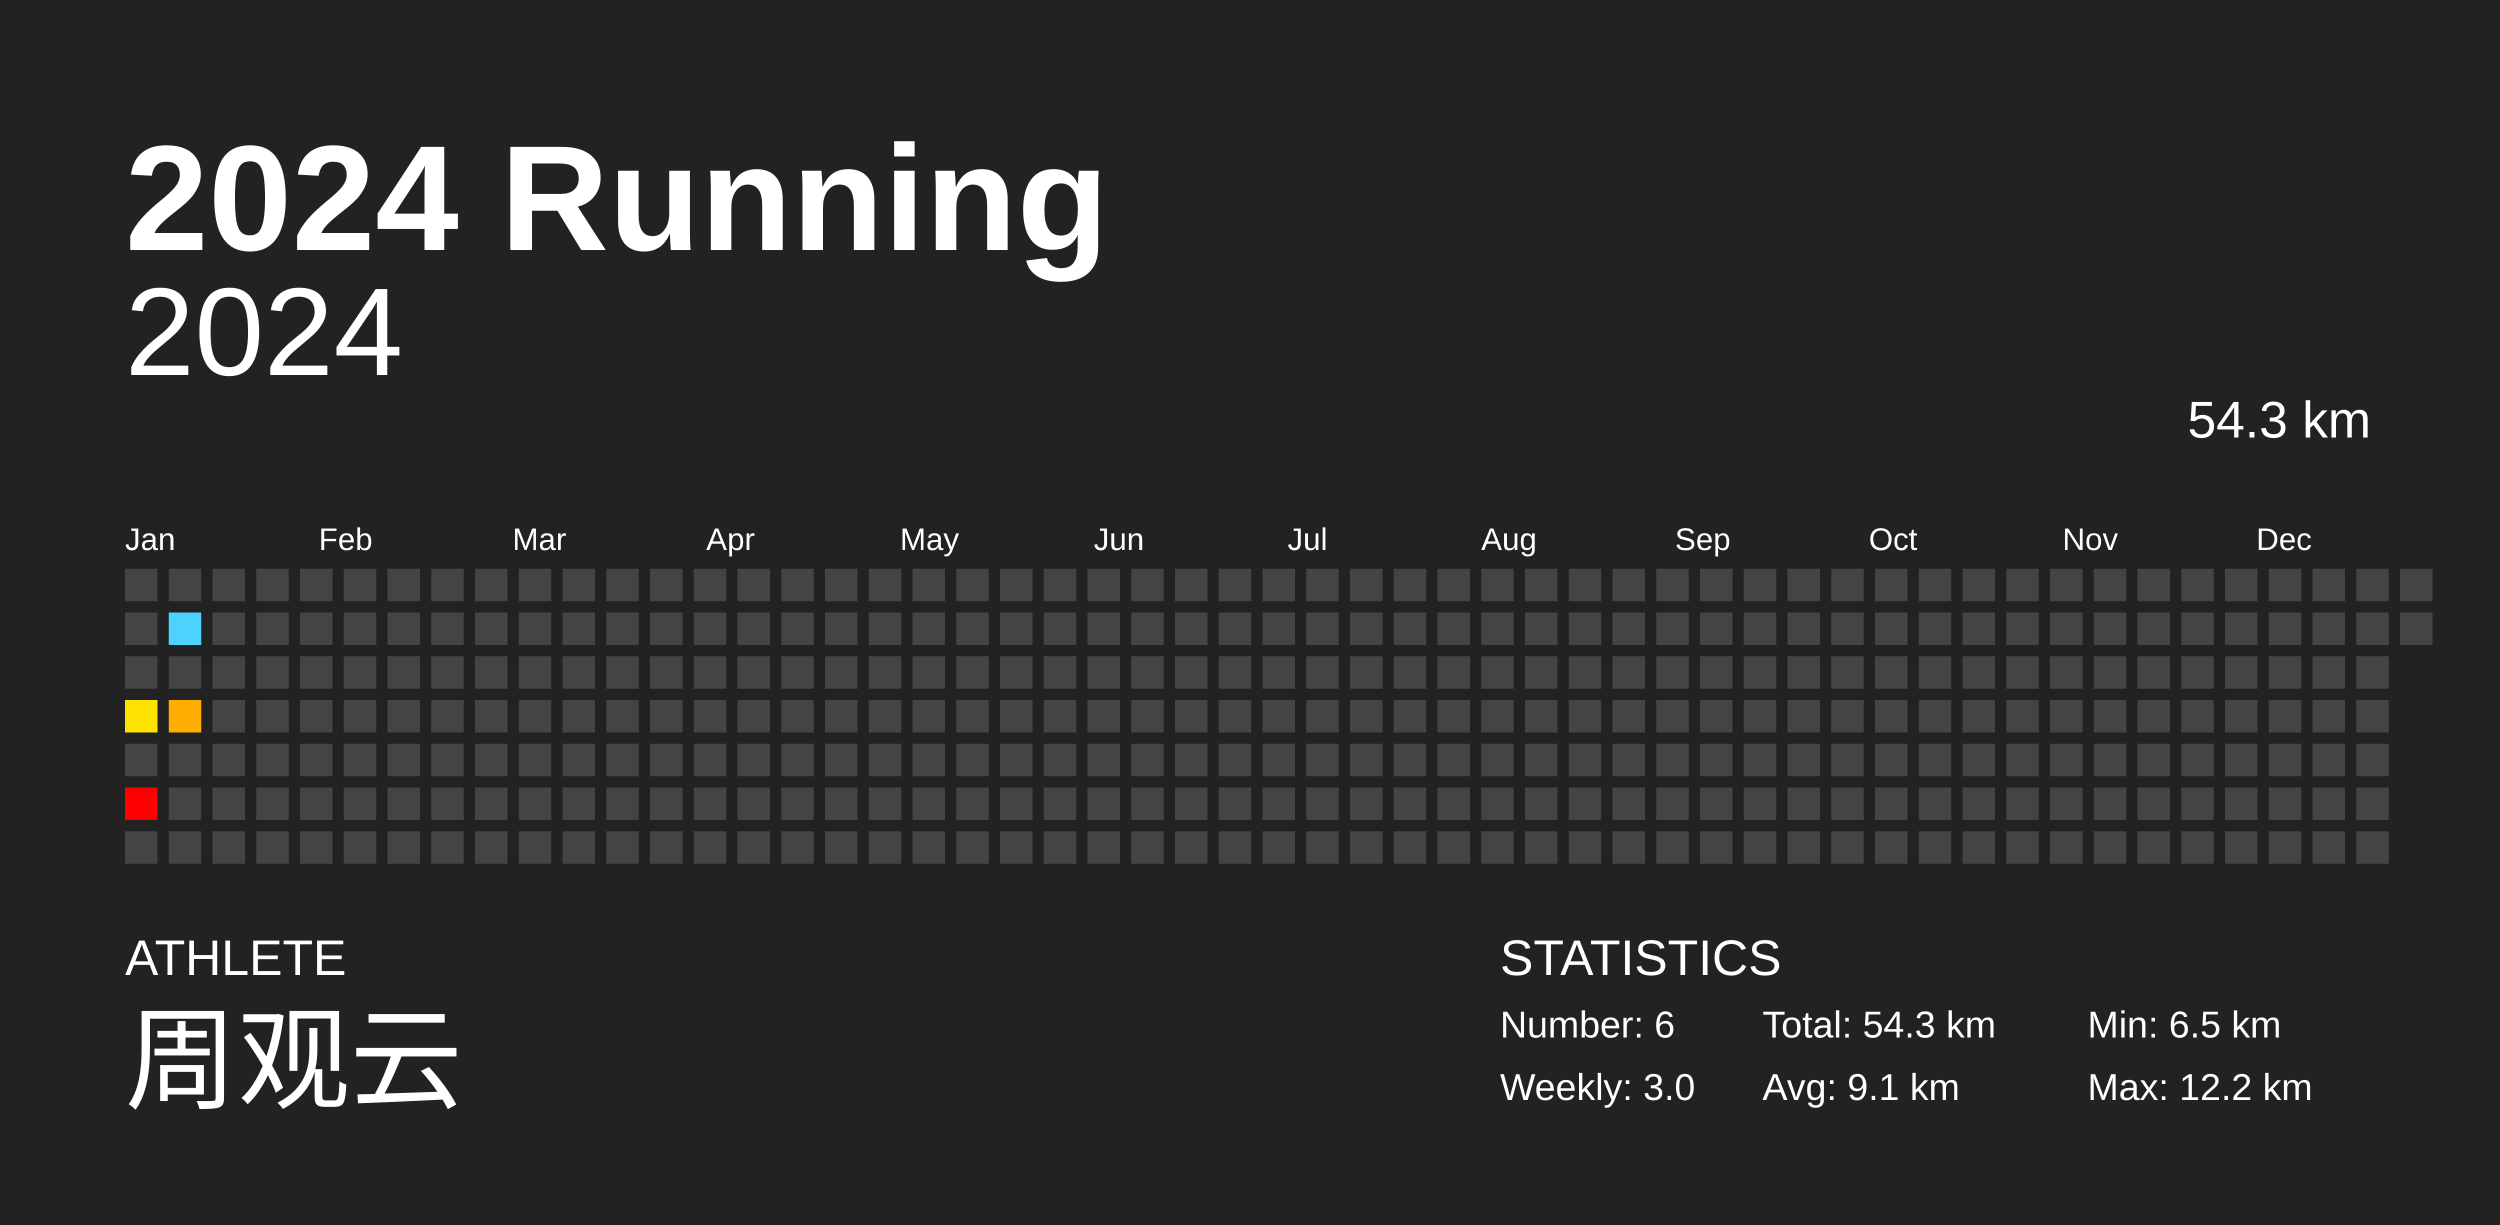
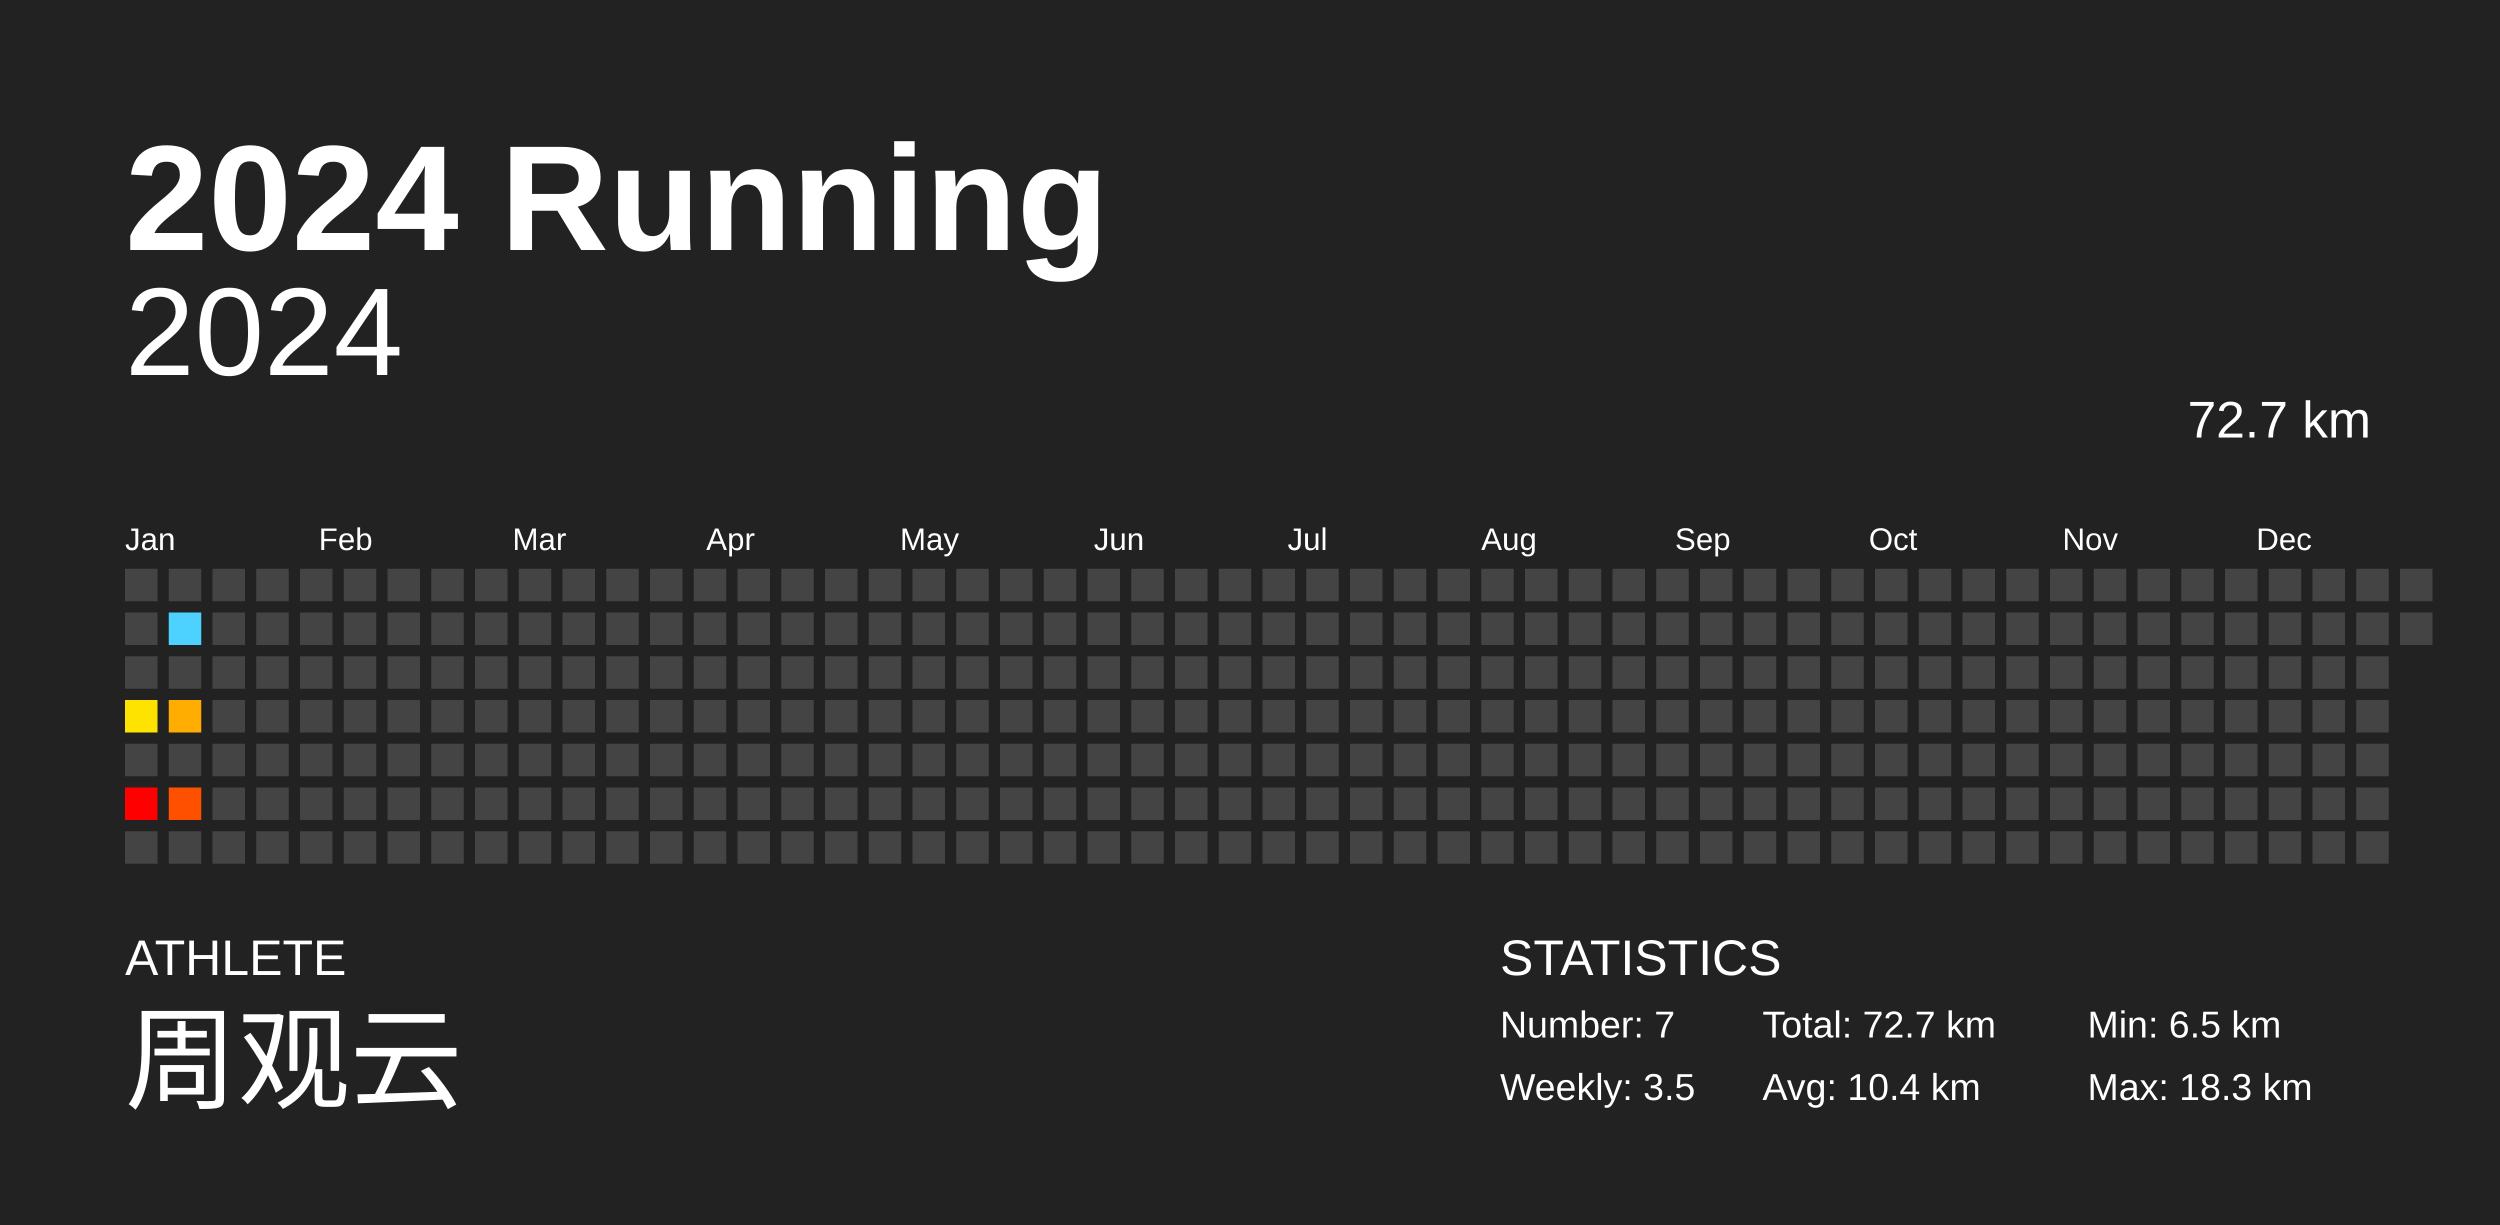
<svg xmlns="http://www.w3.org/2000/svg" baseProfile="full" height="98mm" version="1.1" viewBox="0,0,200,98" width="200mm">
  <defs />
  <rect fill="#222222" height="98" width="200" x="0" y="0" />
  <text fill="#FFFFFF" style="font-size:12px; font-family:Arial; font-weight:bold;" x="10" y="20">2024 Running</text>
  <text fill="#FFFFFF" style="font-size:4px; font-family:Arial" x="10" y="78">ATHLETE</text>
  <text fill="#FFFFFF" style="font-size:9px; font-family:Arial" x="10" y="88">周观云</text>
  <text fill="#FFFFFF" style="font-size:4px; font-family:Arial" x="120" y="78">STATISTICS</text>
-   <text fill="#FFFFFF" style="font-size:3px; font-family:Arial" x="120" y="83">Number: 6</text>
-   <text fill="#FFFFFF" style="font-size:3px; font-family:Arial" x="120" y="88">Weekly: 3.0</text>
-   <text fill="#FFFFFF" style="font-size:3px; font-family:Arial" x="141" y="83">Total: 54.3 km</text>
-   <text fill="#FFFFFF" style="font-size:3px; font-family:Arial" x="141" y="88">Avg: 9.1 km</text>
+   <text fill="#FFFFFF" style="font-size:3px; font-family:Arial" x="120" y="83">Number: 7</text>
+   <text fill="#FFFFFF" style="font-size:3px; font-family:Arial" x="120" y="88">Weekly: 3.5</text>
+   <text fill="#FFFFFF" style="font-size:3px; font-family:Arial" x="141" y="83">Total: 72.7 km</text>
+   <text fill="#FFFFFF" style="font-size:3px; font-family:Arial" x="141" y="88">Avg: 10.4 km</text>
  <text fill="#FFFFFF" style="font-size:3px; font-family:Arial" x="167" y="83">Min: 6.5 km</text>
-   <text fill="#FFFFFF" style="font-size:3px; font-family:Arial" x="167" y="88">Max: 12.2 km</text>
+   <text fill="#FFFFFF" style="font-size:3px; font-family:Arial" x="167" y="88">Max: 18.3 km</text>
  <text alignment-baseline="hanging" fill="#FFFFFF" style="font-size:10.0px; font-family:Arial;" x="10" y="30">2024</text>
-   <text alignment-baseline="hanging" fill="#FFFFFF" style="font-size:4.125px; font-family:Arial;" x="175" y="35">54.3 km</text>
+   <text alignment-baseline="hanging" fill="#FFFFFF" style="font-size:4.125px; font-family:Arial;" x="175" y="35">72.7 km</text>
  <text fill="#FFFFFF" style="font-size:2.5px; font-family:Arial" x="10.0" y="44">Jan</text>
  <text fill="#FFFFFF" style="font-size:2.5px; font-family:Arial" x="25.5" y="44">Feb</text>
  <text fill="#FFFFFF" style="font-size:2.5px; font-family:Arial" x="41.0" y="44">Mar</text>
  <text fill="#FFFFFF" style="font-size:2.5px; font-family:Arial" x="56.5" y="44">Apr</text>
  <text fill="#FFFFFF" style="font-size:2.5px; font-family:Arial" x="72.0" y="44">May</text>
  <text fill="#FFFFFF" style="font-size:2.5px; font-family:Arial" x="87.5" y="44">Jun</text>
  <text fill="#FFFFFF" style="font-size:2.5px; font-family:Arial" x="103.0" y="44">Jul</text>
  <text fill="#FFFFFF" style="font-size:2.5px; font-family:Arial" x="118.5" y="44">Aug</text>
  <text fill="#FFFFFF" style="font-size:2.5px; font-family:Arial" x="134.0" y="44">Sep</text>
  <text fill="#FFFFFF" style="font-size:2.5px; font-family:Arial" x="149.5" y="44">Oct</text>
  <text fill="#FFFFFF" style="font-size:2.5px; font-family:Arial" x="165.0" y="44">Nov</text>
  <text fill="#FFFFFF" style="font-size:2.5px; font-family:Arial" x="180.5" y="44">Dec</text>
  <rect fill="#444444" height="2.6" width="2.6" x="10.0" y="45.5" />
  <rect fill="#444444" height="2.6" width="2.6" x="10.0" y="49.0" />
  <rect fill="#444444" height="2.6" width="2.6" x="10.0" y="52.5" />
  <rect fill="#ffe300" height="2.6" width="2.6" x="10.0" y="56.0" />
  <rect fill="#444444" height="2.6" width="2.6" x="10.0" y="59.5" />
  <rect fill="red" height="2.6" width="2.6" x="10.0" y="63.0" />
  <rect fill="#444444" height="2.6" width="2.6" x="10.0" y="66.5" />
  <rect fill="#444444" height="2.6" width="2.6" x="13.5" y="45.5" />
  <rect fill="#4dd2ff" height="2.6" width="2.6" x="13.5" y="49.0" />
  <rect fill="#444444" height="2.6" width="2.6" x="13.5" y="52.5" />
  <rect fill="#ffad00" height="2.6" width="2.6" x="13.5" y="56.0" />
  <rect fill="#444444" height="2.6" width="2.6" x="13.5" y="59.5" />
-   <rect fill="#444444" height="2.6" width="2.6" x="13.5" y="63.0" />
+   <rect fill="#ff5000" height="2.6" width="2.6" x="13.5" y="63.0" />
  <rect fill="#444444" height="2.6" width="2.6" x="13.5" y="66.5" />
  <rect fill="#444444" height="2.6" width="2.6" x="17.0" y="45.5" />
  <rect fill="#444444" height="2.6" width="2.6" x="17.0" y="49.0" />
  <rect fill="#444444" height="2.6" width="2.6" x="17.0" y="52.5" />
  <rect fill="#444444" height="2.6" width="2.6" x="17.0" y="56.0" />
  <rect fill="#444444" height="2.6" width="2.6" x="17.0" y="59.5" />
  <rect fill="#444444" height="2.6" width="2.6" x="17.0" y="63.0" />
  <rect fill="#444444" height="2.6" width="2.6" x="17.0" y="66.5" />
  <rect fill="#444444" height="2.6" width="2.6" x="20.5" y="45.5" />
  <rect fill="#444444" height="2.6" width="2.6" x="20.5" y="49.0" />
  <rect fill="#444444" height="2.6" width="2.6" x="20.5" y="52.5" />
  <rect fill="#444444" height="2.6" width="2.6" x="20.5" y="56.0" />
  <rect fill="#444444" height="2.6" width="2.6" x="20.5" y="59.5" />
  <rect fill="#444444" height="2.6" width="2.6" x="20.5" y="63.0" />
  <rect fill="#444444" height="2.6" width="2.6" x="20.5" y="66.5" />
  <rect fill="#444444" height="2.6" width="2.6" x="24.0" y="45.5" />
  <rect fill="#444444" height="2.6" width="2.6" x="24.0" y="49.0" />
  <rect fill="#444444" height="2.6" width="2.6" x="24.0" y="52.5" />
  <rect fill="#444444" height="2.6" width="2.6" x="24.0" y="56.0" />
  <rect fill="#444444" height="2.6" width="2.6" x="24.0" y="59.5" />
  <rect fill="#444444" height="2.6" width="2.6" x="24.0" y="63.0" />
  <rect fill="#444444" height="2.6" width="2.6" x="24.0" y="66.5" />
  <rect fill="#444444" height="2.6" width="2.6" x="27.5" y="45.5" />
  <rect fill="#444444" height="2.6" width="2.6" x="27.5" y="49.0" />
  <rect fill="#444444" height="2.6" width="2.6" x="27.5" y="52.5" />
  <rect fill="#444444" height="2.6" width="2.6" x="27.5" y="56.0" />
  <rect fill="#444444" height="2.6" width="2.6" x="27.5" y="59.5" />
  <rect fill="#444444" height="2.6" width="2.6" x="27.5" y="63.0" />
  <rect fill="#444444" height="2.6" width="2.6" x="27.5" y="66.5" />
  <rect fill="#444444" height="2.6" width="2.6" x="31.0" y="45.5" />
  <rect fill="#444444" height="2.6" width="2.6" x="31.0" y="49.0" />
  <rect fill="#444444" height="2.6" width="2.6" x="31.0" y="52.5" />
  <rect fill="#444444" height="2.6" width="2.6" x="31.0" y="56.0" />
  <rect fill="#444444" height="2.6" width="2.6" x="31.0" y="59.5" />
  <rect fill="#444444" height="2.6" width="2.6" x="31.0" y="63.0" />
  <rect fill="#444444" height="2.6" width="2.6" x="31.0" y="66.5" />
  <rect fill="#444444" height="2.6" width="2.6" x="34.5" y="45.5" />
  <rect fill="#444444" height="2.6" width="2.6" x="34.5" y="49.0" />
  <rect fill="#444444" height="2.6" width="2.6" x="34.5" y="52.5" />
  <rect fill="#444444" height="2.6" width="2.6" x="34.5" y="56.0" />
  <rect fill="#444444" height="2.6" width="2.6" x="34.5" y="59.5" />
  <rect fill="#444444" height="2.6" width="2.6" x="34.5" y="63.0" />
  <rect fill="#444444" height="2.6" width="2.6" x="34.5" y="66.5" />
  <rect fill="#444444" height="2.6" width="2.6" x="38.0" y="45.5" />
  <rect fill="#444444" height="2.6" width="2.6" x="38.0" y="49.0" />
  <rect fill="#444444" height="2.6" width="2.6" x="38.0" y="52.5" />
  <rect fill="#444444" height="2.6" width="2.6" x="38.0" y="56.0" />
  <rect fill="#444444" height="2.6" width="2.6" x="38.0" y="59.5" />
  <rect fill="#444444" height="2.6" width="2.6" x="38.0" y="63.0" />
  <rect fill="#444444" height="2.6" width="2.6" x="38.0" y="66.5" />
  <rect fill="#444444" height="2.6" width="2.6" x="41.5" y="45.5" />
  <rect fill="#444444" height="2.6" width="2.6" x="41.5" y="49.0" />
  <rect fill="#444444" height="2.6" width="2.6" x="41.5" y="52.5" />
  <rect fill="#444444" height="2.6" width="2.6" x="41.5" y="56.0" />
  <rect fill="#444444" height="2.6" width="2.6" x="41.5" y="59.5" />
  <rect fill="#444444" height="2.6" width="2.6" x="41.5" y="63.0" />
  <rect fill="#444444" height="2.6" width="2.6" x="41.5" y="66.5" />
  <rect fill="#444444" height="2.6" width="2.6" x="45.0" y="45.5" />
  <rect fill="#444444" height="2.6" width="2.6" x="45.0" y="49.0" />
  <rect fill="#444444" height="2.6" width="2.6" x="45.0" y="52.5" />
  <rect fill="#444444" height="2.6" width="2.6" x="45.0" y="56.0" />
  <rect fill="#444444" height="2.6" width="2.6" x="45.0" y="59.5" />
  <rect fill="#444444" height="2.6" width="2.6" x="45.0" y="63.0" />
  <rect fill="#444444" height="2.6" width="2.6" x="45.0" y="66.5" />
  <rect fill="#444444" height="2.6" width="2.6" x="48.5" y="45.5" />
  <rect fill="#444444" height="2.6" width="2.6" x="48.5" y="49.0" />
  <rect fill="#444444" height="2.6" width="2.6" x="48.5" y="52.5" />
  <rect fill="#444444" height="2.6" width="2.6" x="48.5" y="56.0" />
  <rect fill="#444444" height="2.6" width="2.6" x="48.5" y="59.5" />
  <rect fill="#444444" height="2.6" width="2.6" x="48.5" y="63.0" />
  <rect fill="#444444" height="2.6" width="2.6" x="48.5" y="66.5" />
  <rect fill="#444444" height="2.6" width="2.6" x="52.0" y="45.5" />
  <rect fill="#444444" height="2.6" width="2.6" x="52.0" y="49.0" />
  <rect fill="#444444" height="2.6" width="2.6" x="52.0" y="52.5" />
  <rect fill="#444444" height="2.6" width="2.6" x="52.0" y="56.0" />
  <rect fill="#444444" height="2.6" width="2.6" x="52.0" y="59.5" />
  <rect fill="#444444" height="2.6" width="2.6" x="52.0" y="63.0" />
  <rect fill="#444444" height="2.6" width="2.6" x="52.0" y="66.5" />
  <rect fill="#444444" height="2.6" width="2.6" x="55.5" y="45.5" />
  <rect fill="#444444" height="2.6" width="2.6" x="55.5" y="49.0" />
  <rect fill="#444444" height="2.6" width="2.6" x="55.5" y="52.5" />
  <rect fill="#444444" height="2.6" width="2.6" x="55.5" y="56.0" />
  <rect fill="#444444" height="2.6" width="2.6" x="55.5" y="59.5" />
  <rect fill="#444444" height="2.6" width="2.6" x="55.5" y="63.0" />
  <rect fill="#444444" height="2.6" width="2.6" x="55.5" y="66.5" />
  <rect fill="#444444" height="2.6" width="2.6" x="59.0" y="45.5" />
  <rect fill="#444444" height="2.6" width="2.6" x="59.0" y="49.0" />
  <rect fill="#444444" height="2.6" width="2.6" x="59.0" y="52.5" />
  <rect fill="#444444" height="2.6" width="2.6" x="59.0" y="56.0" />
  <rect fill="#444444" height="2.6" width="2.6" x="59.0" y="59.5" />
  <rect fill="#444444" height="2.6" width="2.6" x="59.0" y="63.0" />
  <rect fill="#444444" height="2.6" width="2.6" x="59.0" y="66.5" />
  <rect fill="#444444" height="2.6" width="2.6" x="62.5" y="45.5" />
  <rect fill="#444444" height="2.6" width="2.6" x="62.5" y="49.0" />
  <rect fill="#444444" height="2.6" width="2.6" x="62.5" y="52.5" />
  <rect fill="#444444" height="2.6" width="2.6" x="62.5" y="56.0" />
  <rect fill="#444444" height="2.6" width="2.6" x="62.5" y="59.5" />
  <rect fill="#444444" height="2.6" width="2.6" x="62.5" y="63.0" />
  <rect fill="#444444" height="2.6" width="2.6" x="62.5" y="66.5" />
  <rect fill="#444444" height="2.6" width="2.6" x="66.0" y="45.5" />
  <rect fill="#444444" height="2.6" width="2.6" x="66.0" y="49.0" />
  <rect fill="#444444" height="2.6" width="2.6" x="66.0" y="52.5" />
  <rect fill="#444444" height="2.6" width="2.6" x="66.0" y="56.0" />
  <rect fill="#444444" height="2.6" width="2.6" x="66.0" y="59.5" />
  <rect fill="#444444" height="2.6" width="2.6" x="66.0" y="63.0" />
  <rect fill="#444444" height="2.6" width="2.6" x="66.0" y="66.5" />
  <rect fill="#444444" height="2.6" width="2.6" x="69.5" y="45.5" />
  <rect fill="#444444" height="2.6" width="2.6" x="69.5" y="49.0" />
  <rect fill="#444444" height="2.6" width="2.6" x="69.5" y="52.5" />
  <rect fill="#444444" height="2.6" width="2.6" x="69.5" y="56.0" />
  <rect fill="#444444" height="2.6" width="2.6" x="69.5" y="59.5" />
  <rect fill="#444444" height="2.6" width="2.6" x="69.5" y="63.0" />
  <rect fill="#444444" height="2.6" width="2.6" x="69.5" y="66.5" />
  <rect fill="#444444" height="2.6" width="2.6" x="73.0" y="45.5" />
  <rect fill="#444444" height="2.6" width="2.6" x="73.0" y="49.0" />
  <rect fill="#444444" height="2.6" width="2.6" x="73.0" y="52.5" />
  <rect fill="#444444" height="2.6" width="2.6" x="73.0" y="56.0" />
  <rect fill="#444444" height="2.6" width="2.6" x="73.0" y="59.5" />
  <rect fill="#444444" height="2.6" width="2.6" x="73.0" y="63.0" />
  <rect fill="#444444" height="2.6" width="2.6" x="73.0" y="66.5" />
  <rect fill="#444444" height="2.6" width="2.6" x="76.5" y="45.5" />
  <rect fill="#444444" height="2.6" width="2.6" x="76.5" y="49.0" />
  <rect fill="#444444" height="2.6" width="2.6" x="76.5" y="52.5" />
  <rect fill="#444444" height="2.6" width="2.6" x="76.5" y="56.0" />
  <rect fill="#444444" height="2.6" width="2.6" x="76.5" y="59.5" />
  <rect fill="#444444" height="2.6" width="2.6" x="76.5" y="63.0" />
  <rect fill="#444444" height="2.6" width="2.6" x="76.5" y="66.5" />
  <rect fill="#444444" height="2.6" width="2.6" x="80.0" y="45.5" />
  <rect fill="#444444" height="2.6" width="2.6" x="80.0" y="49.0" />
  <rect fill="#444444" height="2.6" width="2.6" x="80.0" y="52.5" />
  <rect fill="#444444" height="2.6" width="2.6" x="80.0" y="56.0" />
  <rect fill="#444444" height="2.6" width="2.6" x="80.0" y="59.5" />
  <rect fill="#444444" height="2.6" width="2.6" x="80.0" y="63.0" />
  <rect fill="#444444" height="2.6" width="2.6" x="80.0" y="66.5" />
  <rect fill="#444444" height="2.6" width="2.6" x="83.5" y="45.5" />
  <rect fill="#444444" height="2.6" width="2.6" x="83.5" y="49.0" />
  <rect fill="#444444" height="2.6" width="2.6" x="83.5" y="52.5" />
  <rect fill="#444444" height="2.6" width="2.6" x="83.5" y="56.0" />
  <rect fill="#444444" height="2.6" width="2.6" x="83.5" y="59.5" />
  <rect fill="#444444" height="2.6" width="2.6" x="83.5" y="63.0" />
  <rect fill="#444444" height="2.6" width="2.6" x="83.5" y="66.5" />
  <rect fill="#444444" height="2.6" width="2.6" x="87.0" y="45.5" />
  <rect fill="#444444" height="2.6" width="2.6" x="87.0" y="49.0" />
  <rect fill="#444444" height="2.6" width="2.6" x="87.0" y="52.5" />
  <rect fill="#444444" height="2.6" width="2.6" x="87.0" y="56.0" />
  <rect fill="#444444" height="2.6" width="2.6" x="87.0" y="59.5" />
  <rect fill="#444444" height="2.6" width="2.6" x="87.0" y="63.0" />
  <rect fill="#444444" height="2.6" width="2.6" x="87.0" y="66.5" />
  <rect fill="#444444" height="2.6" width="2.6" x="90.5" y="45.5" />
  <rect fill="#444444" height="2.6" width="2.6" x="90.5" y="49.0" />
  <rect fill="#444444" height="2.6" width="2.6" x="90.5" y="52.5" />
  <rect fill="#444444" height="2.6" width="2.6" x="90.5" y="56.0" />
  <rect fill="#444444" height="2.6" width="2.6" x="90.5" y="59.5" />
  <rect fill="#444444" height="2.6" width="2.6" x="90.5" y="63.0" />
  <rect fill="#444444" height="2.6" width="2.6" x="90.5" y="66.5" />
  <rect fill="#444444" height="2.6" width="2.6" x="94.0" y="45.5" />
  <rect fill="#444444" height="2.6" width="2.6" x="94.0" y="49.0" />
  <rect fill="#444444" height="2.6" width="2.6" x="94.0" y="52.5" />
  <rect fill="#444444" height="2.6" width="2.6" x="94.0" y="56.0" />
  <rect fill="#444444" height="2.6" width="2.6" x="94.0" y="59.5" />
  <rect fill="#444444" height="2.6" width="2.6" x="94.0" y="63.0" />
  <rect fill="#444444" height="2.6" width="2.6" x="94.0" y="66.5" />
  <rect fill="#444444" height="2.6" width="2.6" x="97.5" y="45.5" />
  <rect fill="#444444" height="2.6" width="2.6" x="97.5" y="49.0" />
  <rect fill="#444444" height="2.6" width="2.6" x="97.5" y="52.5" />
  <rect fill="#444444" height="2.6" width="2.6" x="97.5" y="56.0" />
  <rect fill="#444444" height="2.6" width="2.6" x="97.5" y="59.5" />
  <rect fill="#444444" height="2.6" width="2.6" x="97.5" y="63.0" />
  <rect fill="#444444" height="2.6" width="2.6" x="97.5" y="66.5" />
  <rect fill="#444444" height="2.6" width="2.6" x="101.0" y="45.5" />
  <rect fill="#444444" height="2.6" width="2.6" x="101.0" y="49.0" />
  <rect fill="#444444" height="2.6" width="2.6" x="101.0" y="52.5" />
  <rect fill="#444444" height="2.6" width="2.6" x="101.0" y="56.0" />
  <rect fill="#444444" height="2.6" width="2.6" x="101.0" y="59.5" />
  <rect fill="#444444" height="2.6" width="2.6" x="101.0" y="63.0" />
  <rect fill="#444444" height="2.6" width="2.6" x="101.0" y="66.5" />
  <rect fill="#444444" height="2.6" width="2.6" x="104.5" y="45.5" />
  <rect fill="#444444" height="2.6" width="2.6" x="104.5" y="49.0" />
  <rect fill="#444444" height="2.6" width="2.6" x="104.5" y="52.5" />
  <rect fill="#444444" height="2.6" width="2.6" x="104.5" y="56.0" />
  <rect fill="#444444" height="2.6" width="2.6" x="104.5" y="59.5" />
  <rect fill="#444444" height="2.6" width="2.6" x="104.5" y="63.0" />
  <rect fill="#444444" height="2.6" width="2.6" x="104.5" y="66.5" />
  <rect fill="#444444" height="2.6" width="2.6" x="108.0" y="45.5" />
  <rect fill="#444444" height="2.6" width="2.6" x="108.0" y="49.0" />
  <rect fill="#444444" height="2.6" width="2.6" x="108.0" y="52.5" />
  <rect fill="#444444" height="2.6" width="2.6" x="108.0" y="56.0" />
  <rect fill="#444444" height="2.6" width="2.6" x="108.0" y="59.5" />
  <rect fill="#444444" height="2.6" width="2.6" x="108.0" y="63.0" />
  <rect fill="#444444" height="2.6" width="2.6" x="108.0" y="66.5" />
  <rect fill="#444444" height="2.6" width="2.6" x="111.5" y="45.5" />
  <rect fill="#444444" height="2.6" width="2.6" x="111.5" y="49.0" />
  <rect fill="#444444" height="2.6" width="2.6" x="111.5" y="52.5" />
  <rect fill="#444444" height="2.6" width="2.6" x="111.5" y="56.0" />
  <rect fill="#444444" height="2.6" width="2.6" x="111.5" y="59.5" />
  <rect fill="#444444" height="2.6" width="2.6" x="111.5" y="63.0" />
  <rect fill="#444444" height="2.6" width="2.6" x="111.5" y="66.5" />
  <rect fill="#444444" height="2.6" width="2.6" x="115.0" y="45.5" />
  <rect fill="#444444" height="2.6" width="2.6" x="115.0" y="49.0" />
  <rect fill="#444444" height="2.6" width="2.6" x="115.0" y="52.5" />
  <rect fill="#444444" height="2.6" width="2.6" x="115.0" y="56.0" />
  <rect fill="#444444" height="2.6" width="2.6" x="115.0" y="59.5" />
  <rect fill="#444444" height="2.6" width="2.6" x="115.0" y="63.0" />
  <rect fill="#444444" height="2.6" width="2.6" x="115.0" y="66.5" />
  <rect fill="#444444" height="2.6" width="2.6" x="118.5" y="45.5" />
  <rect fill="#444444" height="2.6" width="2.6" x="118.5" y="49.0" />
  <rect fill="#444444" height="2.6" width="2.6" x="118.5" y="52.5" />
  <rect fill="#444444" height="2.6" width="2.6" x="118.5" y="56.0" />
  <rect fill="#444444" height="2.6" width="2.6" x="118.5" y="59.5" />
  <rect fill="#444444" height="2.6" width="2.6" x="118.5" y="63.0" />
  <rect fill="#444444" height="2.6" width="2.6" x="118.5" y="66.5" />
  <rect fill="#444444" height="2.6" width="2.6" x="122.0" y="45.5" />
  <rect fill="#444444" height="2.6" width="2.6" x="122.0" y="49.0" />
  <rect fill="#444444" height="2.6" width="2.6" x="122.0" y="52.5" />
  <rect fill="#444444" height="2.6" width="2.6" x="122.0" y="56.0" />
  <rect fill="#444444" height="2.6" width="2.6" x="122.0" y="59.5" />
  <rect fill="#444444" height="2.6" width="2.6" x="122.0" y="63.0" />
  <rect fill="#444444" height="2.6" width="2.6" x="122.0" y="66.5" />
  <rect fill="#444444" height="2.6" width="2.6" x="125.5" y="45.5" />
  <rect fill="#444444" height="2.6" width="2.6" x="125.5" y="49.0" />
  <rect fill="#444444" height="2.6" width="2.6" x="125.5" y="52.5" />
  <rect fill="#444444" height="2.6" width="2.6" x="125.5" y="56.0" />
  <rect fill="#444444" height="2.6" width="2.6" x="125.5" y="59.5" />
  <rect fill="#444444" height="2.6" width="2.6" x="125.5" y="63.0" />
  <rect fill="#444444" height="2.6" width="2.6" x="125.5" y="66.5" />
  <rect fill="#444444" height="2.6" width="2.6" x="129.0" y="45.5" />
  <rect fill="#444444" height="2.6" width="2.6" x="129.0" y="49.0" />
  <rect fill="#444444" height="2.6" width="2.6" x="129.0" y="52.5" />
  <rect fill="#444444" height="2.6" width="2.6" x="129.0" y="56.0" />
  <rect fill="#444444" height="2.6" width="2.6" x="129.0" y="59.5" />
  <rect fill="#444444" height="2.6" width="2.6" x="129.0" y="63.0" />
  <rect fill="#444444" height="2.6" width="2.6" x="129.0" y="66.5" />
  <rect fill="#444444" height="2.6" width="2.6" x="132.5" y="45.5" />
  <rect fill="#444444" height="2.6" width="2.6" x="132.5" y="49.0" />
  <rect fill="#444444" height="2.6" width="2.6" x="132.5" y="52.5" />
  <rect fill="#444444" height="2.6" width="2.6" x="132.5" y="56.0" />
  <rect fill="#444444" height="2.6" width="2.6" x="132.5" y="59.5" />
  <rect fill="#444444" height="2.6" width="2.6" x="132.5" y="63.0" />
  <rect fill="#444444" height="2.6" width="2.6" x="132.5" y="66.5" />
  <rect fill="#444444" height="2.6" width="2.6" x="136.0" y="45.5" />
  <rect fill="#444444" height="2.6" width="2.6" x="136.0" y="49.0" />
  <rect fill="#444444" height="2.6" width="2.6" x="136.0" y="52.5" />
  <rect fill="#444444" height="2.6" width="2.6" x="136.0" y="56.0" />
  <rect fill="#444444" height="2.6" width="2.6" x="136.0" y="59.5" />
  <rect fill="#444444" height="2.6" width="2.6" x="136.0" y="63.0" />
  <rect fill="#444444" height="2.6" width="2.6" x="136.0" y="66.5" />
  <rect fill="#444444" height="2.6" width="2.6" x="139.5" y="45.5" />
  <rect fill="#444444" height="2.6" width="2.6" x="139.5" y="49.0" />
  <rect fill="#444444" height="2.6" width="2.6" x="139.5" y="52.5" />
  <rect fill="#444444" height="2.6" width="2.6" x="139.5" y="56.0" />
  <rect fill="#444444" height="2.6" width="2.6" x="139.5" y="59.5" />
  <rect fill="#444444" height="2.6" width="2.6" x="139.5" y="63.0" />
  <rect fill="#444444" height="2.6" width="2.6" x="139.5" y="66.5" />
  <rect fill="#444444" height="2.6" width="2.6" x="143.0" y="45.5" />
  <rect fill="#444444" height="2.6" width="2.6" x="143.0" y="49.0" />
  <rect fill="#444444" height="2.6" width="2.6" x="143.0" y="52.5" />
  <rect fill="#444444" height="2.6" width="2.6" x="143.0" y="56.0" />
  <rect fill="#444444" height="2.6" width="2.6" x="143.0" y="59.5" />
  <rect fill="#444444" height="2.6" width="2.6" x="143.0" y="63.0" />
  <rect fill="#444444" height="2.6" width="2.6" x="143.0" y="66.5" />
  <rect fill="#444444" height="2.6" width="2.6" x="146.5" y="45.5" />
  <rect fill="#444444" height="2.6" width="2.6" x="146.5" y="49.0" />
  <rect fill="#444444" height="2.6" width="2.6" x="146.5" y="52.5" />
  <rect fill="#444444" height="2.6" width="2.6" x="146.5" y="56.0" />
  <rect fill="#444444" height="2.6" width="2.6" x="146.5" y="59.5" />
  <rect fill="#444444" height="2.6" width="2.6" x="146.5" y="63.0" />
  <rect fill="#444444" height="2.6" width="2.6" x="146.5" y="66.5" />
  <rect fill="#444444" height="2.6" width="2.6" x="150.0" y="45.5" />
  <rect fill="#444444" height="2.6" width="2.6" x="150.0" y="49.0" />
  <rect fill="#444444" height="2.6" width="2.6" x="150.0" y="52.5" />
  <rect fill="#444444" height="2.6" width="2.6" x="150.0" y="56.0" />
  <rect fill="#444444" height="2.6" width="2.6" x="150.0" y="59.5" />
  <rect fill="#444444" height="2.6" width="2.6" x="150.0" y="63.0" />
  <rect fill="#444444" height="2.6" width="2.6" x="150.0" y="66.5" />
  <rect fill="#444444" height="2.6" width="2.6" x="153.5" y="45.5" />
  <rect fill="#444444" height="2.6" width="2.6" x="153.5" y="49.0" />
  <rect fill="#444444" height="2.6" width="2.6" x="153.5" y="52.5" />
  <rect fill="#444444" height="2.6" width="2.6" x="153.5" y="56.0" />
  <rect fill="#444444" height="2.6" width="2.6" x="153.5" y="59.5" />
  <rect fill="#444444" height="2.6" width="2.6" x="153.5" y="63.0" />
  <rect fill="#444444" height="2.6" width="2.6" x="153.5" y="66.5" />
  <rect fill="#444444" height="2.6" width="2.6" x="157.0" y="45.5" />
  <rect fill="#444444" height="2.6" width="2.6" x="157.0" y="49.0" />
  <rect fill="#444444" height="2.6" width="2.6" x="157.0" y="52.5" />
  <rect fill="#444444" height="2.6" width="2.6" x="157.0" y="56.0" />
  <rect fill="#444444" height="2.6" width="2.6" x="157.0" y="59.5" />
  <rect fill="#444444" height="2.6" width="2.6" x="157.0" y="63.0" />
  <rect fill="#444444" height="2.6" width="2.6" x="157.0" y="66.5" />
  <rect fill="#444444" height="2.6" width="2.6" x="160.5" y="45.5" />
  <rect fill="#444444" height="2.6" width="2.6" x="160.5" y="49.0" />
  <rect fill="#444444" height="2.6" width="2.6" x="160.5" y="52.5" />
  <rect fill="#444444" height="2.6" width="2.6" x="160.5" y="56.0" />
  <rect fill="#444444" height="2.6" width="2.6" x="160.5" y="59.5" />
  <rect fill="#444444" height="2.6" width="2.6" x="160.5" y="63.0" />
  <rect fill="#444444" height="2.6" width="2.6" x="160.5" y="66.5" />
  <rect fill="#444444" height="2.6" width="2.6" x="164.0" y="45.5" />
  <rect fill="#444444" height="2.6" width="2.6" x="164.0" y="49.0" />
  <rect fill="#444444" height="2.6" width="2.6" x="164.0" y="52.5" />
  <rect fill="#444444" height="2.6" width="2.6" x="164.0" y="56.0" />
  <rect fill="#444444" height="2.6" width="2.6" x="164.0" y="59.5" />
  <rect fill="#444444" height="2.6" width="2.6" x="164.0" y="63.0" />
  <rect fill="#444444" height="2.6" width="2.6" x="164.0" y="66.5" />
  <rect fill="#444444" height="2.6" width="2.6" x="167.5" y="45.5" />
  <rect fill="#444444" height="2.6" width="2.6" x="167.5" y="49.0" />
  <rect fill="#444444" height="2.6" width="2.6" x="167.5" y="52.5" />
  <rect fill="#444444" height="2.6" width="2.6" x="167.5" y="56.0" />
  <rect fill="#444444" height="2.6" width="2.6" x="167.5" y="59.5" />
  <rect fill="#444444" height="2.6" width="2.6" x="167.5" y="63.0" />
  <rect fill="#444444" height="2.6" width="2.6" x="167.5" y="66.5" />
  <rect fill="#444444" height="2.6" width="2.6" x="171.0" y="45.5" />
  <rect fill="#444444" height="2.6" width="2.6" x="171.0" y="49.0" />
  <rect fill="#444444" height="2.6" width="2.6" x="171.0" y="52.5" />
  <rect fill="#444444" height="2.6" width="2.6" x="171.0" y="56.0" />
  <rect fill="#444444" height="2.6" width="2.6" x="171.0" y="59.5" />
  <rect fill="#444444" height="2.6" width="2.6" x="171.0" y="63.0" />
  <rect fill="#444444" height="2.6" width="2.6" x="171.0" y="66.5" />
  <rect fill="#444444" height="2.6" width="2.6" x="174.5" y="45.5" />
  <rect fill="#444444" height="2.6" width="2.6" x="174.5" y="49.0" />
  <rect fill="#444444" height="2.6" width="2.6" x="174.5" y="52.5" />
  <rect fill="#444444" height="2.6" width="2.6" x="174.5" y="56.0" />
  <rect fill="#444444" height="2.6" width="2.6" x="174.5" y="59.5" />
  <rect fill="#444444" height="2.6" width="2.6" x="174.5" y="63.0" />
  <rect fill="#444444" height="2.6" width="2.6" x="174.5" y="66.5" />
  <rect fill="#444444" height="2.6" width="2.6" x="178.0" y="45.5" />
  <rect fill="#444444" height="2.6" width="2.6" x="178.0" y="49.0" />
  <rect fill="#444444" height="2.6" width="2.6" x="178.0" y="52.5" />
  <rect fill="#444444" height="2.6" width="2.6" x="178.0" y="56.0" />
  <rect fill="#444444" height="2.6" width="2.6" x="178.0" y="59.5" />
  <rect fill="#444444" height="2.6" width="2.6" x="178.0" y="63.0" />
  <rect fill="#444444" height="2.6" width="2.6" x="178.0" y="66.5" />
  <rect fill="#444444" height="2.6" width="2.6" x="181.5" y="45.5" />
  <rect fill="#444444" height="2.6" width="2.6" x="181.5" y="49.0" />
  <rect fill="#444444" height="2.6" width="2.6" x="181.5" y="52.5" />
  <rect fill="#444444" height="2.6" width="2.6" x="181.5" y="56.0" />
  <rect fill="#444444" height="2.6" width="2.6" x="181.5" y="59.5" />
  <rect fill="#444444" height="2.6" width="2.6" x="181.5" y="63.0" />
  <rect fill="#444444" height="2.6" width="2.6" x="181.5" y="66.5" />
  <rect fill="#444444" height="2.6" width="2.6" x="185.0" y="45.5" />
  <rect fill="#444444" height="2.6" width="2.6" x="185.0" y="49.0" />
  <rect fill="#444444" height="2.6" width="2.6" x="185.0" y="52.5" />
  <rect fill="#444444" height="2.6" width="2.6" x="185.0" y="56.0" />
  <rect fill="#444444" height="2.6" width="2.6" x="185.0" y="59.5" />
  <rect fill="#444444" height="2.6" width="2.6" x="185.0" y="63.0" />
  <rect fill="#444444" height="2.6" width="2.6" x="185.0" y="66.5" />
  <rect fill="#444444" height="2.6" width="2.6" x="188.5" y="45.5" />
  <rect fill="#444444" height="2.6" width="2.6" x="188.5" y="49.0" />
  <rect fill="#444444" height="2.6" width="2.6" x="188.5" y="52.5" />
  <rect fill="#444444" height="2.6" width="2.6" x="188.5" y="56.0" />
  <rect fill="#444444" height="2.6" width="2.6" x="188.5" y="59.5" />
  <rect fill="#444444" height="2.6" width="2.6" x="188.5" y="63.0" />
  <rect fill="#444444" height="2.6" width="2.6" x="188.5" y="66.5" />
  <rect fill="#444444" height="2.6" width="2.6" x="192.0" y="45.5" />
  <rect fill="#444444" height="2.6" width="2.6" x="192.0" y="49.0" />
</svg>
